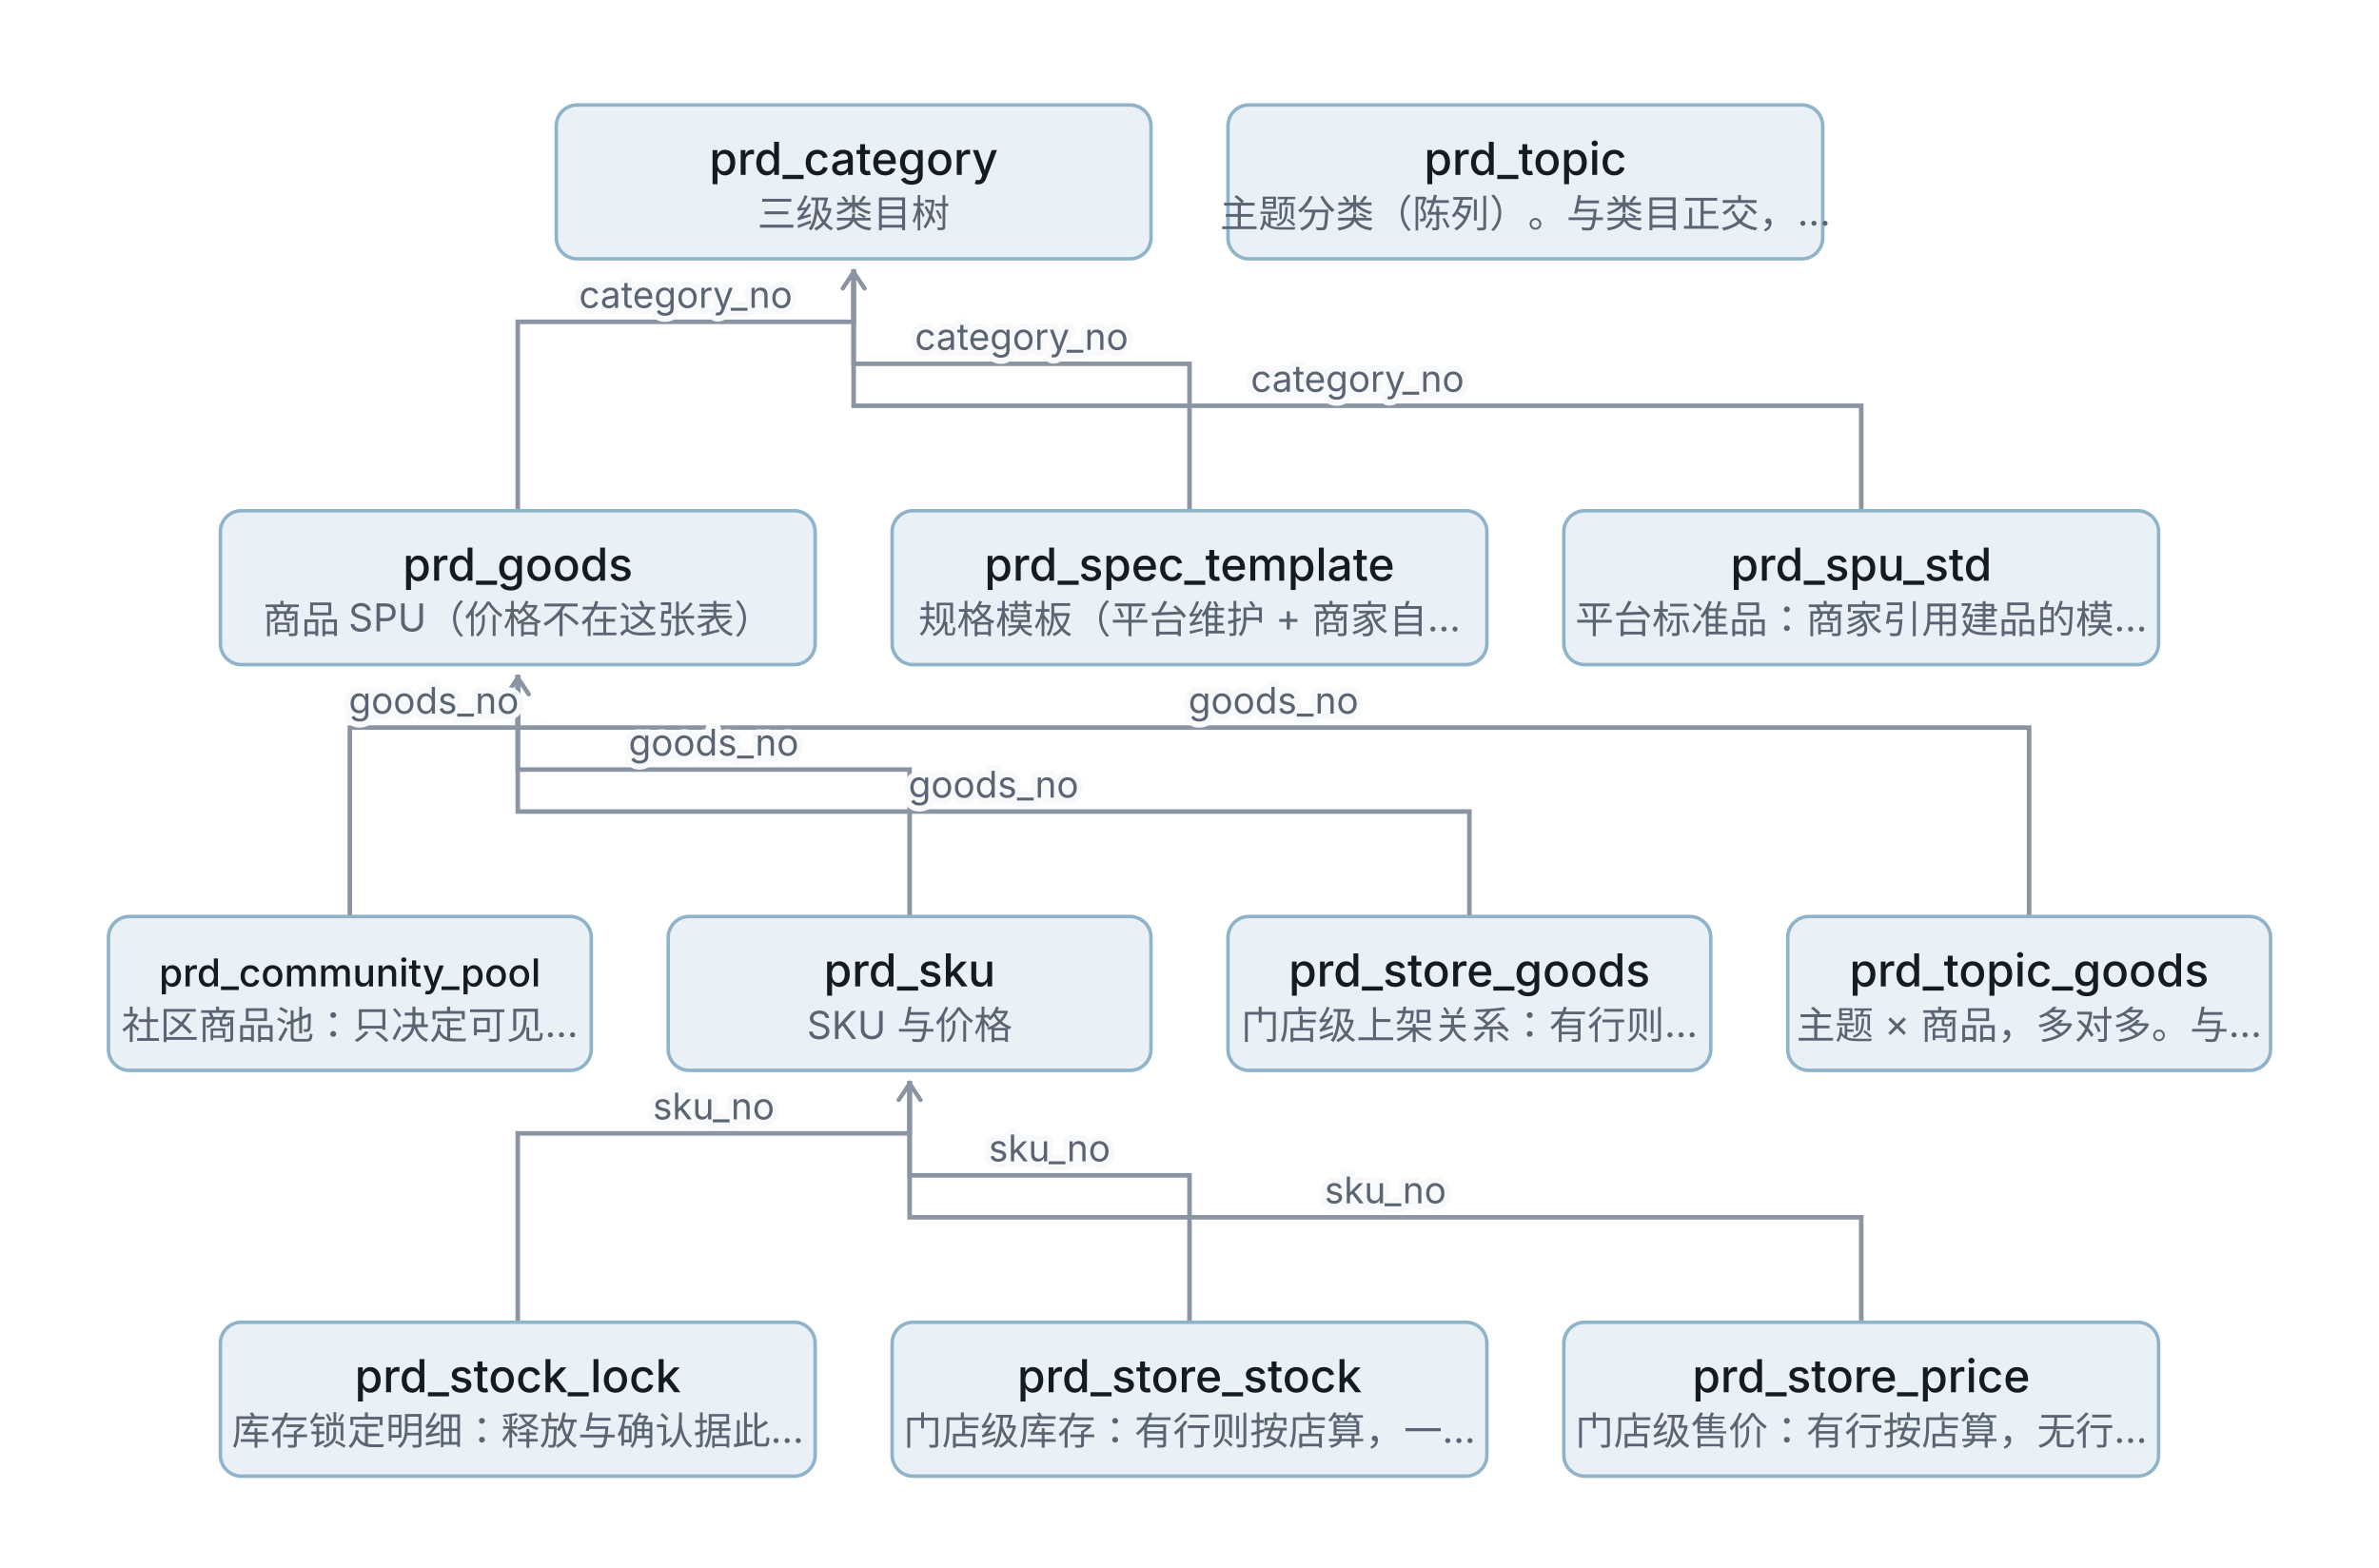
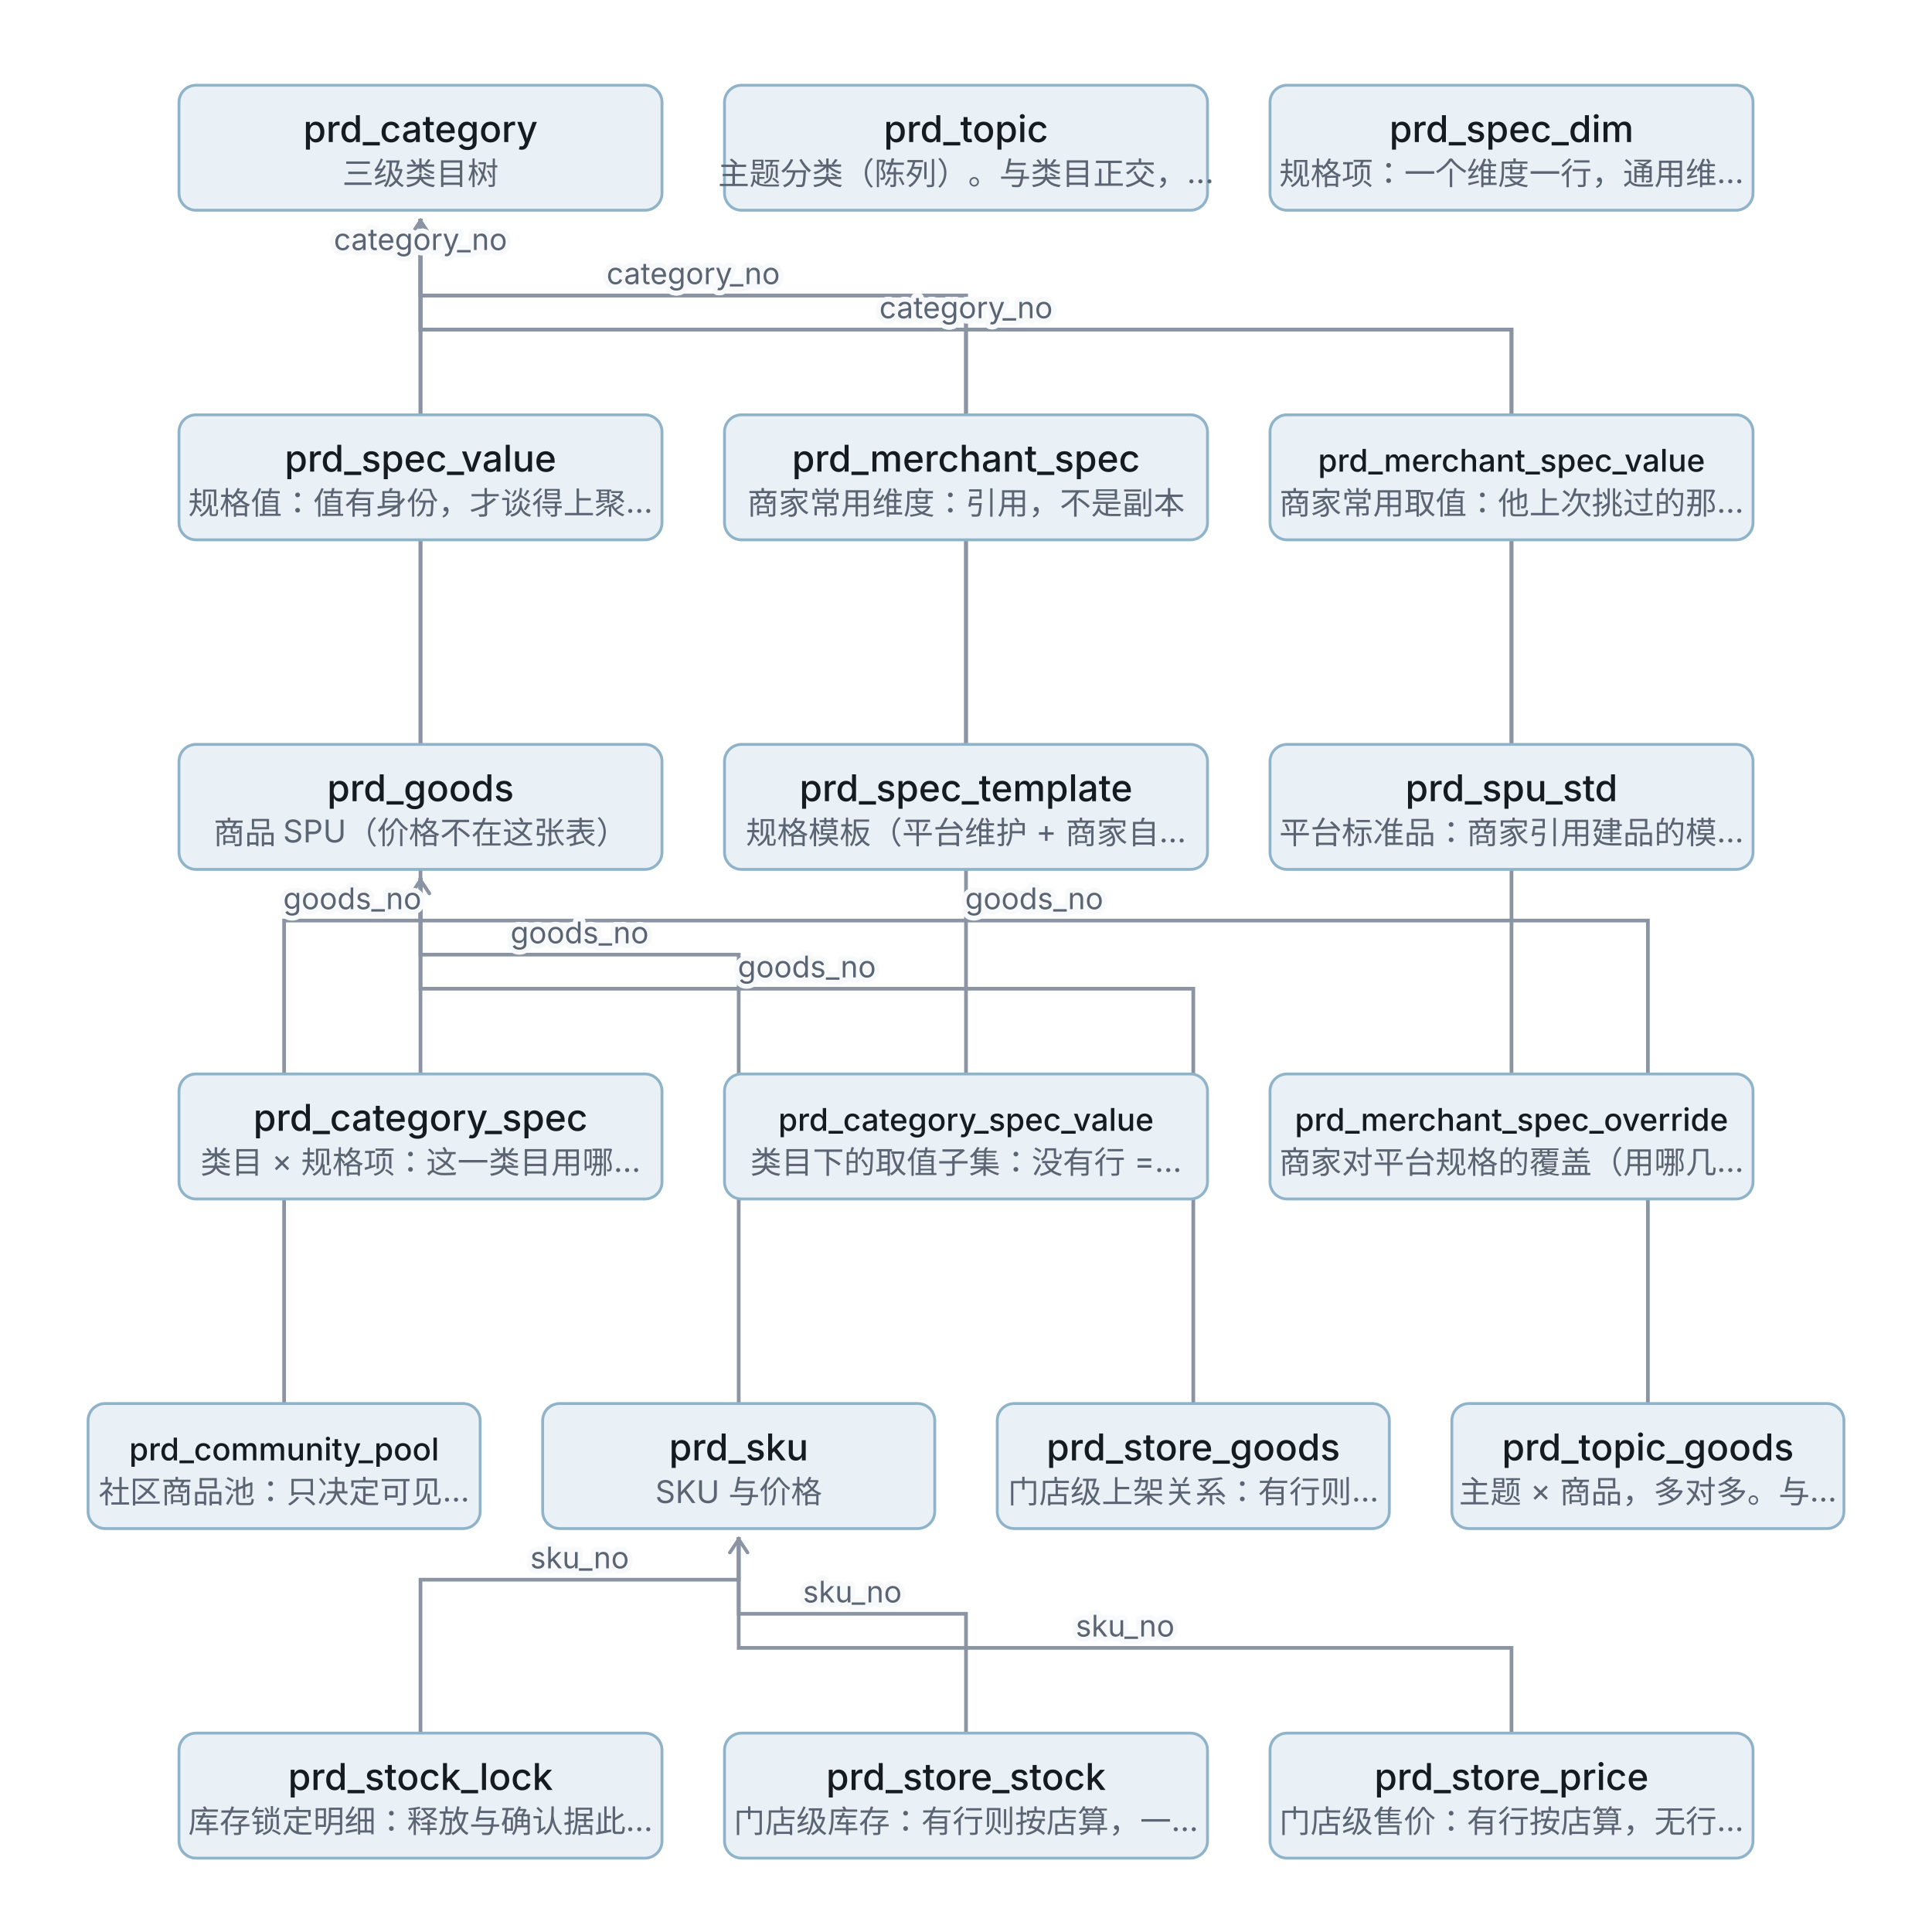
- <svg xmlns="http://www.w3.org/2000/svg" width="680" height="448" viewBox="0 0 680 448" role="img" font-family="system-ui,-apple-system,'PingFang SC',sans-serif">
+ <svg xmlns="http://www.w3.org/2000/svg" width="680" height="680" viewBox="0 0 680 680" role="img" font-family="system-ui,-apple-system,'PingFang SC',sans-serif">
  <defs>
    <marker id="a" viewBox="0 0 10 10" refX="9" refY="5" markerWidth="6" markerHeight="6" orient="auto-start-reverse">
      <path d="M2 1L8 5L2 9" fill="none" stroke="#8A94A2" stroke-width="1.4" stroke-linecap="round" />
    </marker>
    <style>.n{font-weight:500;fill:#161A21}.s{font-size:11px;fill:#5A6472}
.l{font-size:10.5px;fill:#5A6472;paint-order:stroke;stroke:#F7F9FB;stroke-width:3.5;stroke-linejoin:round}.b{font-size:11px;fill:#5A6472;letter-spacing:.1em}
.ar{stroke:#8A94A2;stroke-width:1.3;fill:none}</style>
  </defs>
-   <path class="ar" d="M100 262 L100 208 L148 208 L148 193" marker-end="url(#a)" />
-   <path class="ar" d="M148 146 L148 92 L244 92 L244 77" marker-end="url(#a)" />
-   <path class="ar" d="M260 262 L260 220 L148 220 L148 193" marker-end="url(#a)" />
-   <path class="ar" d="M340 146 L340 104 L244 104 L244 77" marker-end="url(#a)" />
-   <path class="ar" d="M148 378 L148 324 L260 324 L260 309" marker-end="url(#a)" />
-   <path class="ar" d="M340 378 L340 336 L260 336 L260 309" marker-end="url(#a)" />
-   <path class="ar" d="M420 262 L420 232 L148 232 L148 193" marker-end="url(#a)" />
-   <path class="ar" d="M532 146 L532 116 L244 116 L244 77" marker-end="url(#a)" />
-   <path class="ar" d="M532 378 L532 348 L260 348 L260 309" marker-end="url(#a)" />
-   <path class="ar" d="M580 262 L580 208 L148 208 L148 193" marker-end="url(#a)" />
-   <rect x="159" y="30" width="170" height="44" rx="6" fill="#EAF1F6" stroke="#8FB3C9" />
-   <text class="n" x="244" y="50" text-anchor="middle" font-size="13">prd_category</text>
-   <text class="s" x="244" y="65" text-anchor="middle">三级类目树</text>
-   <rect x="351" y="30" width="170" height="44" rx="6" fill="#EAF1F6" stroke="#8FB3C9" />
-   <text class="n" x="436" y="50" text-anchor="middle" font-size="13">prd_topic</text>
-   <text class="s" x="436" y="65" text-anchor="middle">主题分类（陈列）。与类目正交，…</text>
+   <path class="ar" d="M100 494 L100 324 L148 324 L148 309" marker-end="url(#a)" />
+   <path class="ar" d="M148 262 L148 92 L148 92 L148 77" marker-end="url(#a)" />
+   <path class="ar" d="M260 494 L260 336 L148 336 L148 309" marker-end="url(#a)" />
+   <path class="ar" d="M340 262 L340 104 L148 104 L148 77" marker-end="url(#a)" />
+   <path class="ar" d="M148 610 L148 556 L260 556 L260 541" marker-end="url(#a)" />
+   <path class="ar" d="M340 610 L340 568 L260 568 L260 541" marker-end="url(#a)" />
+   <path class="ar" d="M420 494 L420 348 L148 348 L148 309" marker-end="url(#a)" />
+   <path class="ar" d="M532 262 L532 116 L148 116 L148 77" marker-end="url(#a)" />
+   <path class="ar" d="M532 610 L532 580 L260 580 L260 541" marker-end="url(#a)" />
+   <path class="ar" d="M580 494 L580 324 L148 324 L148 309" marker-end="url(#a)" />
+   <path class="ar" d="M148 378 L148 92 L148 92 L148 77" marker-end="url(#a)" />
+   <path class="ar" d="M340 378 L340 104 L148 104 L148 77" marker-end="url(#a)" />
+   <path class="ar" d="M532 378 L532 116 L148 116 L148 77" marker-end="url(#a)" />
+   <rect x="63" y="30" width="170" height="44" rx="6" fill="#EAF1F6" stroke="#8FB3C9" />
+   <text class="n" x="148" y="50" text-anchor="middle" font-size="13">prd_category</text>
+   <text class="s" x="148" y="65" text-anchor="middle">三级类目树</text>
+   <rect x="255" y="30" width="170" height="44" rx="6" fill="#EAF1F6" stroke="#8FB3C9" />
+   <text class="n" x="340" y="50" text-anchor="middle" font-size="13">prd_topic</text>
+   <text class="s" x="340" y="65" text-anchor="middle">主题分类（陈列）。与类目正交，…</text>
+   <rect x="447" y="30" width="170" height="44" rx="6" fill="#EAF1F6" stroke="#8FB3C9" />
+   <text class="n" x="532" y="50" text-anchor="middle" font-size="13">prd_spec_dim</text>
+   <text class="s" x="532" y="65" text-anchor="middle">规格项：一个维度一行，通用维…</text>
  <rect x="63" y="146" width="170" height="44" rx="6" fill="#EAF1F6" stroke="#8FB3C9" />
-   <text class="n" x="148" y="166" text-anchor="middle" font-size="13">prd_goods</text>
-   <text class="s" x="148" y="181" text-anchor="middle">商品 SPU（价格不在这张表）</text>
+   <text class="n" x="148" y="166" text-anchor="middle" font-size="13">prd_spec_value</text>
+   <text class="s" x="148" y="181" text-anchor="middle">规格值：值有身份，才谈得上聚…</text>
  <rect x="255" y="146" width="170" height="44" rx="6" fill="#EAF1F6" stroke="#8FB3C9" />
-   <text class="n" x="340" y="166" text-anchor="middle" font-size="13">prd_spec_template</text>
-   <text class="s" x="340" y="181" text-anchor="middle">规格模板（平台维护 + 商家自…</text>
+   <text class="n" x="340" y="166" text-anchor="middle" font-size="13">prd_merchant_spec</text>
+   <text class="s" x="340" y="181" text-anchor="middle">商家常用维度：引用，不是副本</text>
  <rect x="447" y="146" width="170" height="44" rx="6" fill="#EAF1F6" stroke="#8FB3C9" />
-   <text class="n" x="532" y="166" text-anchor="middle" font-size="13">prd_spu_std</text>
-   <text class="s" x="532" y="181" text-anchor="middle">平台标准品：商家引用建品的模…</text>
-   <rect x="31" y="262" width="138" height="44" rx="6" fill="#EAF1F6" stroke="#8FB3C9" />
-   <text class="n" x="100" y="282" text-anchor="middle" font-size="11">prd_community_pool</text>
-   <text class="s" x="100" y="297" text-anchor="middle">社区商品池：只决定可见…</text>
-   <rect x="191" y="262" width="138" height="44" rx="6" fill="#EAF1F6" stroke="#8FB3C9" />
-   <text class="n" x="260" y="282" text-anchor="middle" font-size="13">prd_sku</text>
-   <text class="s" x="260" y="297" text-anchor="middle">SKU 与价格</text>
-   <rect x="351" y="262" width="138" height="44" rx="6" fill="#EAF1F6" stroke="#8FB3C9" />
-   <text class="n" x="420" y="282" text-anchor="middle" font-size="13">prd_store_goods</text>
-   <text class="s" x="420" y="297" text-anchor="middle">门店级上架关系：有行则…</text>
-   <rect x="511" y="262" width="138" height="44" rx="6" fill="#EAF1F6" stroke="#8FB3C9" />
-   <text class="n" x="580" y="282" text-anchor="middle" font-size="13">prd_topic_goods</text>
-   <text class="s" x="580" y="297" text-anchor="middle">主题 × 商品，多对多。与…</text>
+   <text class="n" x="532" y="166" text-anchor="middle" font-size="11">prd_merchant_spec_value</text>
+   <text class="s" x="532" y="181" text-anchor="middle">商家常用取值：他上次挑过的那…</text>
+   <rect x="63" y="262" width="170" height="44" rx="6" fill="#EAF1F6" stroke="#8FB3C9" />
+   <text class="n" x="148" y="282" text-anchor="middle" font-size="13">prd_goods</text>
+   <text class="s" x="148" y="297" text-anchor="middle">商品 SPU（价格不在这张表）</text>
+   <rect x="255" y="262" width="170" height="44" rx="6" fill="#EAF1F6" stroke="#8FB3C9" />
+   <text class="n" x="340" y="282" text-anchor="middle" font-size="13">prd_spec_template</text>
+   <text class="s" x="340" y="297" text-anchor="middle">规格模板（平台维护 + 商家自…</text>
+   <rect x="447" y="262" width="170" height="44" rx="6" fill="#EAF1F6" stroke="#8FB3C9" />
+   <text class="n" x="532" y="282" text-anchor="middle" font-size="13">prd_spu_std</text>
+   <text class="s" x="532" y="297" text-anchor="middle">平台标准品：商家引用建品的模…</text>
  <rect x="63" y="378" width="170" height="44" rx="6" fill="#EAF1F6" stroke="#8FB3C9" />
-   <text class="n" x="148" y="398" text-anchor="middle" font-size="13">prd_stock_lock</text>
-   <text class="s" x="148" y="413" text-anchor="middle">库存锁定明细：释放与确认据此…</text>
+   <text class="n" x="148" y="398" text-anchor="middle" font-size="13">prd_category_spec</text>
+   <text class="s" x="148" y="413" text-anchor="middle">类目 × 规格项：这一类目用哪…</text>
  <rect x="255" y="378" width="170" height="44" rx="6" fill="#EAF1F6" stroke="#8FB3C9" />
-   <text class="n" x="340" y="398" text-anchor="middle" font-size="13">prd_store_stock</text>
-   <text class="s" x="340" y="413" text-anchor="middle">门店级库存：有行则按店算，一…</text>
+   <text class="n" x="340" y="398" text-anchor="middle" font-size="11">prd_category_spec_value</text>
+   <text class="s" x="340" y="413" text-anchor="middle">类目下的取值子集：没有行 =…</text>
  <rect x="447" y="378" width="170" height="44" rx="6" fill="#EAF1F6" stroke="#8FB3C9" />
-   <text class="n" x="532" y="398" text-anchor="middle" font-size="13">prd_store_price</text>
-   <text class="s" x="532" y="413" text-anchor="middle">门店级售价：有行按店算，无行…</text>
-   <text class="l" x="124" y="204" text-anchor="middle">goods_no</text>
-   <text class="l" x="196" y="88" text-anchor="middle">category_no</text>
-   <text class="l" x="204" y="216" text-anchor="middle">goods_no</text>
-   <text class="l" x="292" y="100" text-anchor="middle">category_no</text>
-   <text class="l" x="204" y="320" text-anchor="middle">sku_no</text>
-   <text class="l" x="300" y="332" text-anchor="middle">sku_no</text>
-   <text class="l" x="284" y="228" text-anchor="middle">goods_no</text>
-   <text class="l" x="388" y="112" text-anchor="middle">category_no</text>
-   <text class="l" x="396" y="344" text-anchor="middle">sku_no</text>
-   <text class="l" x="364" y="204" text-anchor="middle">goods_no</text>
+   <text class="n" x="532" y="398" text-anchor="middle" font-size="11">prd_merchant_spec_override</text>
+   <text class="s" x="532" y="413" text-anchor="middle">商家对平台规格的覆盖（用哪几…</text>
+   <rect x="31" y="494" width="138" height="44" rx="6" fill="#EAF1F6" stroke="#8FB3C9" />
+   <text class="n" x="100" y="514" text-anchor="middle" font-size="11">prd_community_pool</text>
+   <text class="s" x="100" y="529" text-anchor="middle">社区商品池：只决定可见…</text>
+   <rect x="191" y="494" width="138" height="44" rx="6" fill="#EAF1F6" stroke="#8FB3C9" />
+   <text class="n" x="260" y="514" text-anchor="middle" font-size="13">prd_sku</text>
+   <text class="s" x="260" y="529" text-anchor="middle">SKU 与价格</text>
+   <rect x="351" y="494" width="138" height="44" rx="6" fill="#EAF1F6" stroke="#8FB3C9" />
+   <text class="n" x="420" y="514" text-anchor="middle" font-size="13">prd_store_goods</text>
+   <text class="s" x="420" y="529" text-anchor="middle">门店级上架关系：有行则…</text>
+   <rect x="511" y="494" width="138" height="44" rx="6" fill="#EAF1F6" stroke="#8FB3C9" />
+   <text class="n" x="580" y="514" text-anchor="middle" font-size="13">prd_topic_goods</text>
+   <text class="s" x="580" y="529" text-anchor="middle">主题 × 商品，多对多。与…</text>
+   <rect x="63" y="610" width="170" height="44" rx="6" fill="#EAF1F6" stroke="#8FB3C9" />
+   <text class="n" x="148" y="630" text-anchor="middle" font-size="13">prd_stock_lock</text>
+   <text class="s" x="148" y="645" text-anchor="middle">库存锁定明细：释放与确认据此…</text>
+   <rect x="255" y="610" width="170" height="44" rx="6" fill="#EAF1F6" stroke="#8FB3C9" />
+   <text class="n" x="340" y="630" text-anchor="middle" font-size="13">prd_store_stock</text>
+   <text class="s" x="340" y="645" text-anchor="middle">门店级库存：有行则按店算，一…</text>
+   <rect x="447" y="610" width="170" height="44" rx="6" fill="#EAF1F6" stroke="#8FB3C9" />
+   <text class="n" x="532" y="630" text-anchor="middle" font-size="13">prd_store_price</text>
+   <text class="s" x="532" y="645" text-anchor="middle">门店级售价：有行按店算，无行…</text>
+   <text class="l" x="124" y="320" text-anchor="middle">goods_no</text>
+   <text class="l" x="148" y="88" text-anchor="middle">category_no</text>
+   <text class="l" x="204" y="332" text-anchor="middle">goods_no</text>
+   <text class="l" x="244" y="100" text-anchor="middle">category_no</text>
+   <text class="l" x="204" y="552" text-anchor="middle">sku_no</text>
+   <text class="l" x="300" y="564" text-anchor="middle">sku_no</text>
+   <text class="l" x="284" y="344" text-anchor="middle">goods_no</text>
+   <text class="l" x="340" y="112" text-anchor="middle">category_no</text>
+   <text class="l" x="396" y="576" text-anchor="middle">sku_no</text>
+   <text class="l" x="364" y="320" text-anchor="middle">goods_no</text>
+   <text class="l" x="148" y="88" text-anchor="middle">category_no</text>
+   <text class="l" x="244" y="100" text-anchor="middle">category_no</text>
+   <text class="l" x="340" y="112" text-anchor="middle">category_no</text>
</svg>
